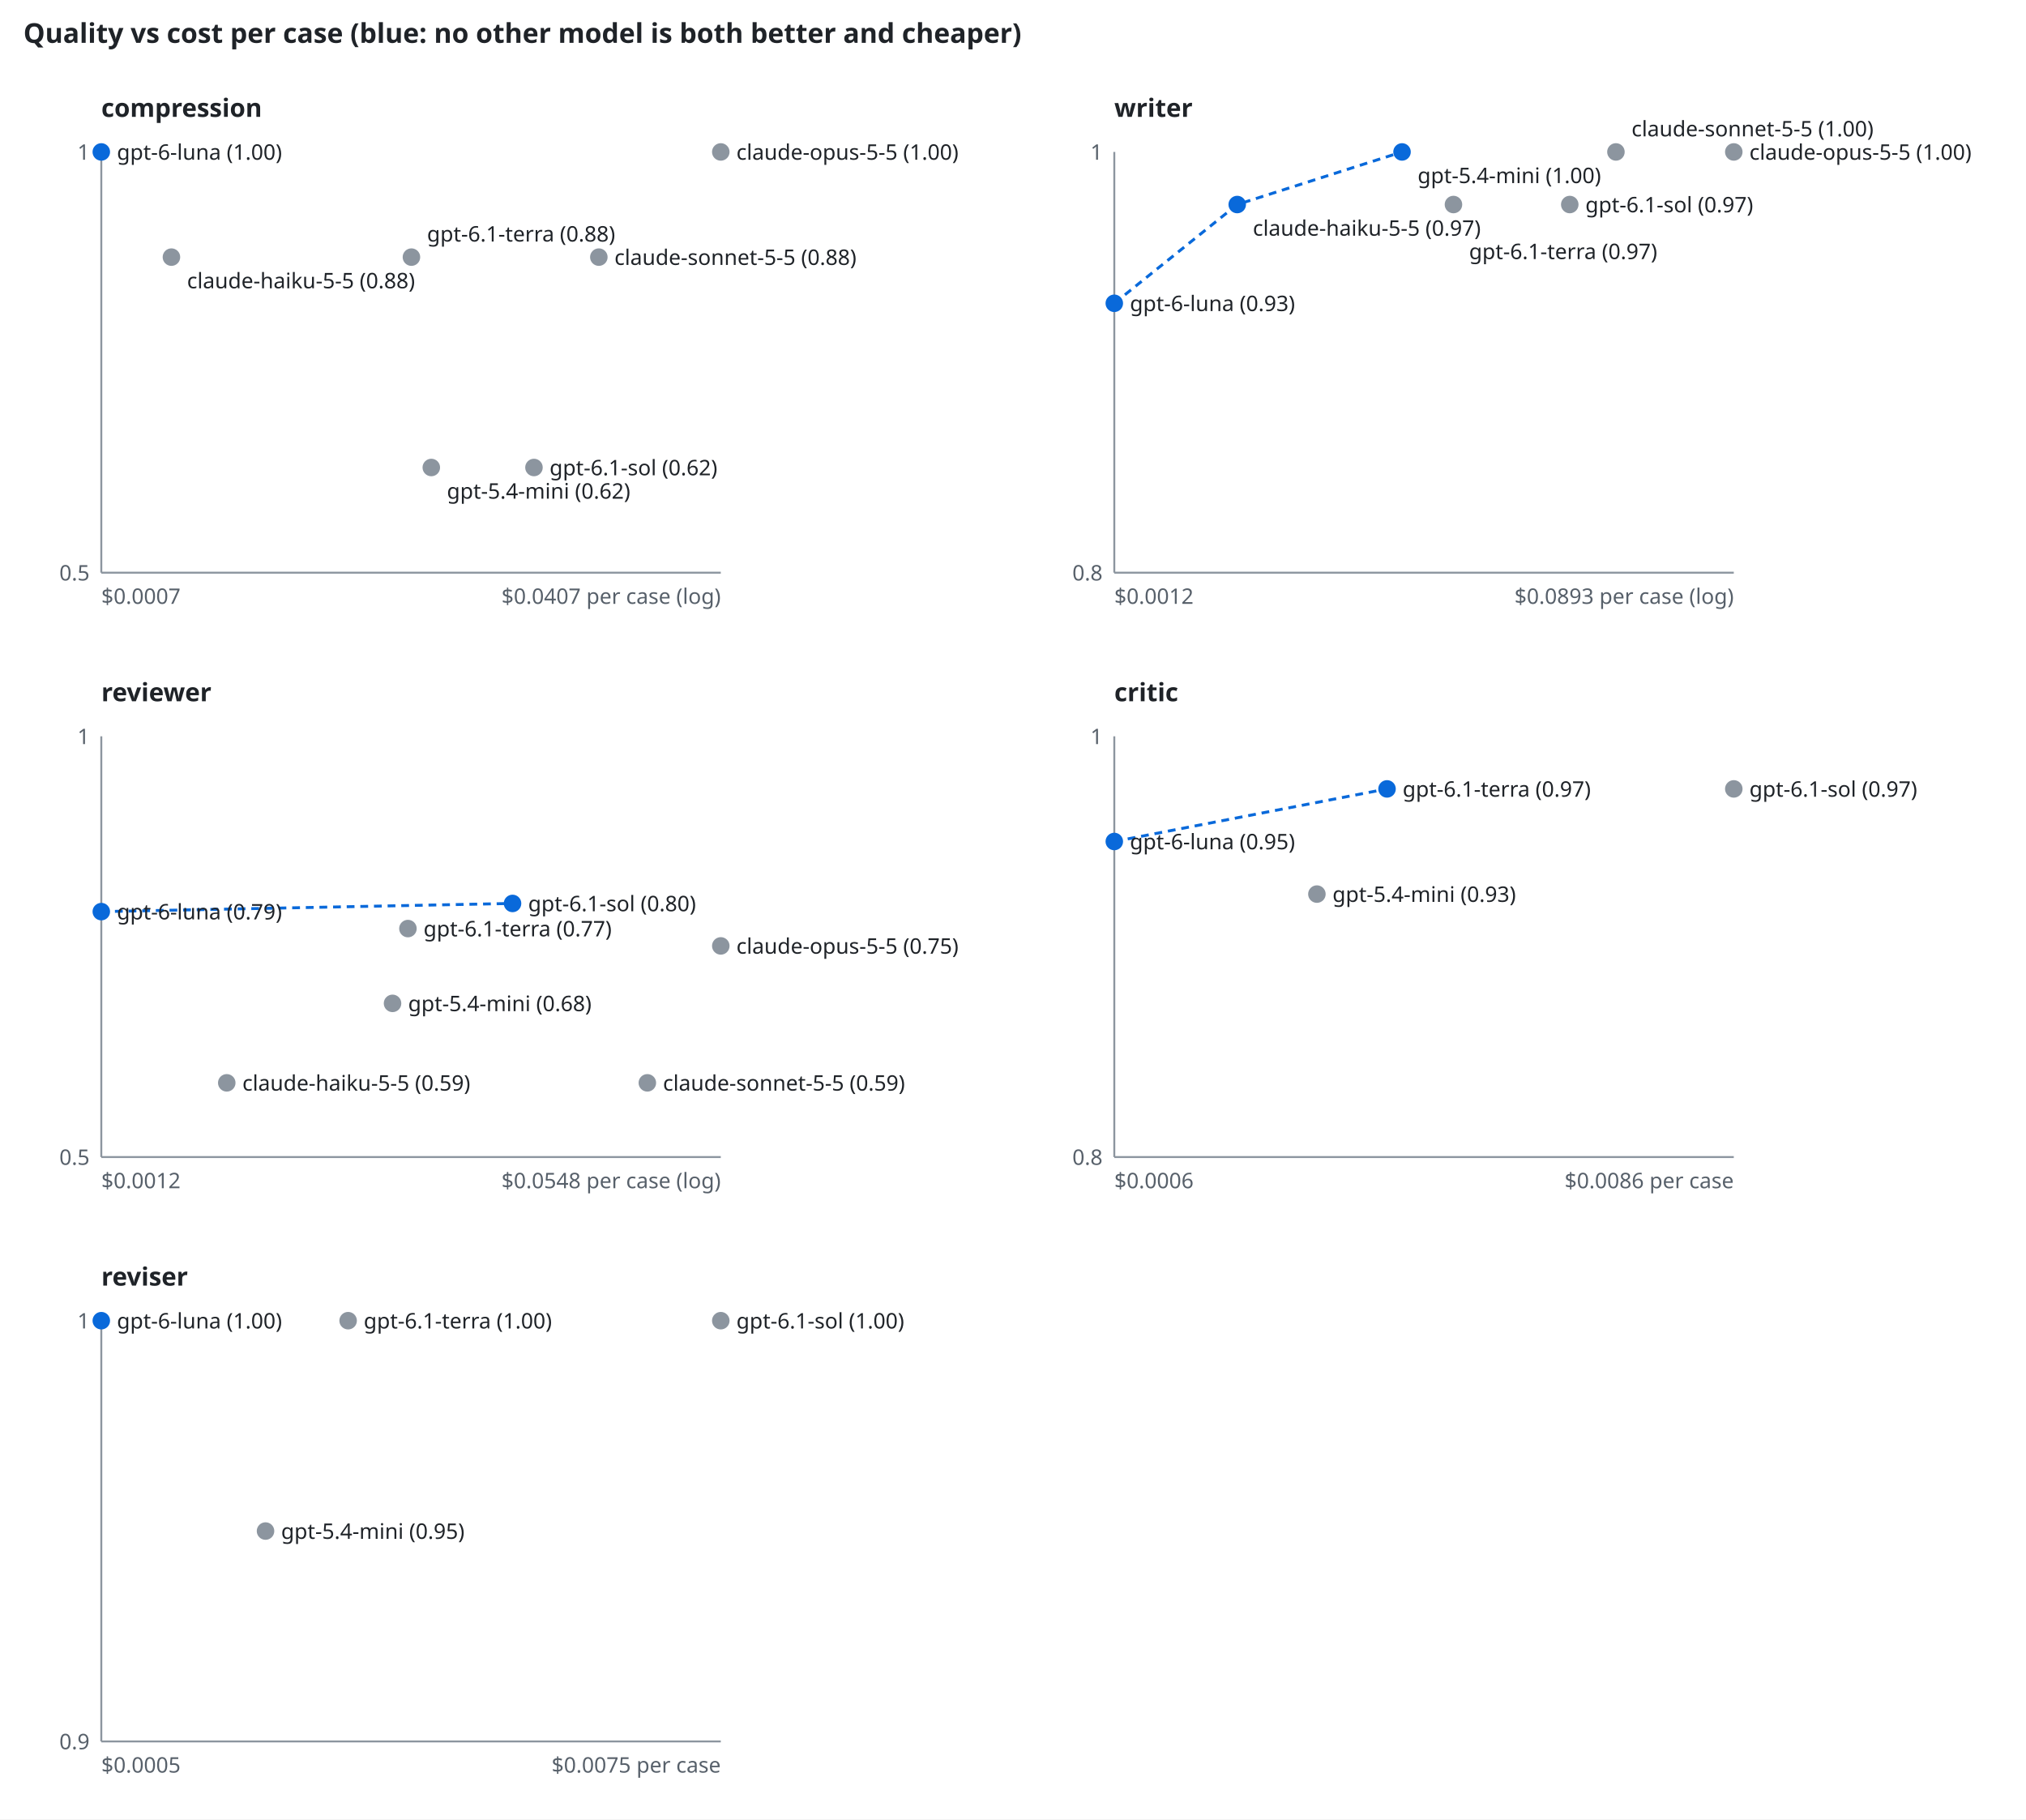
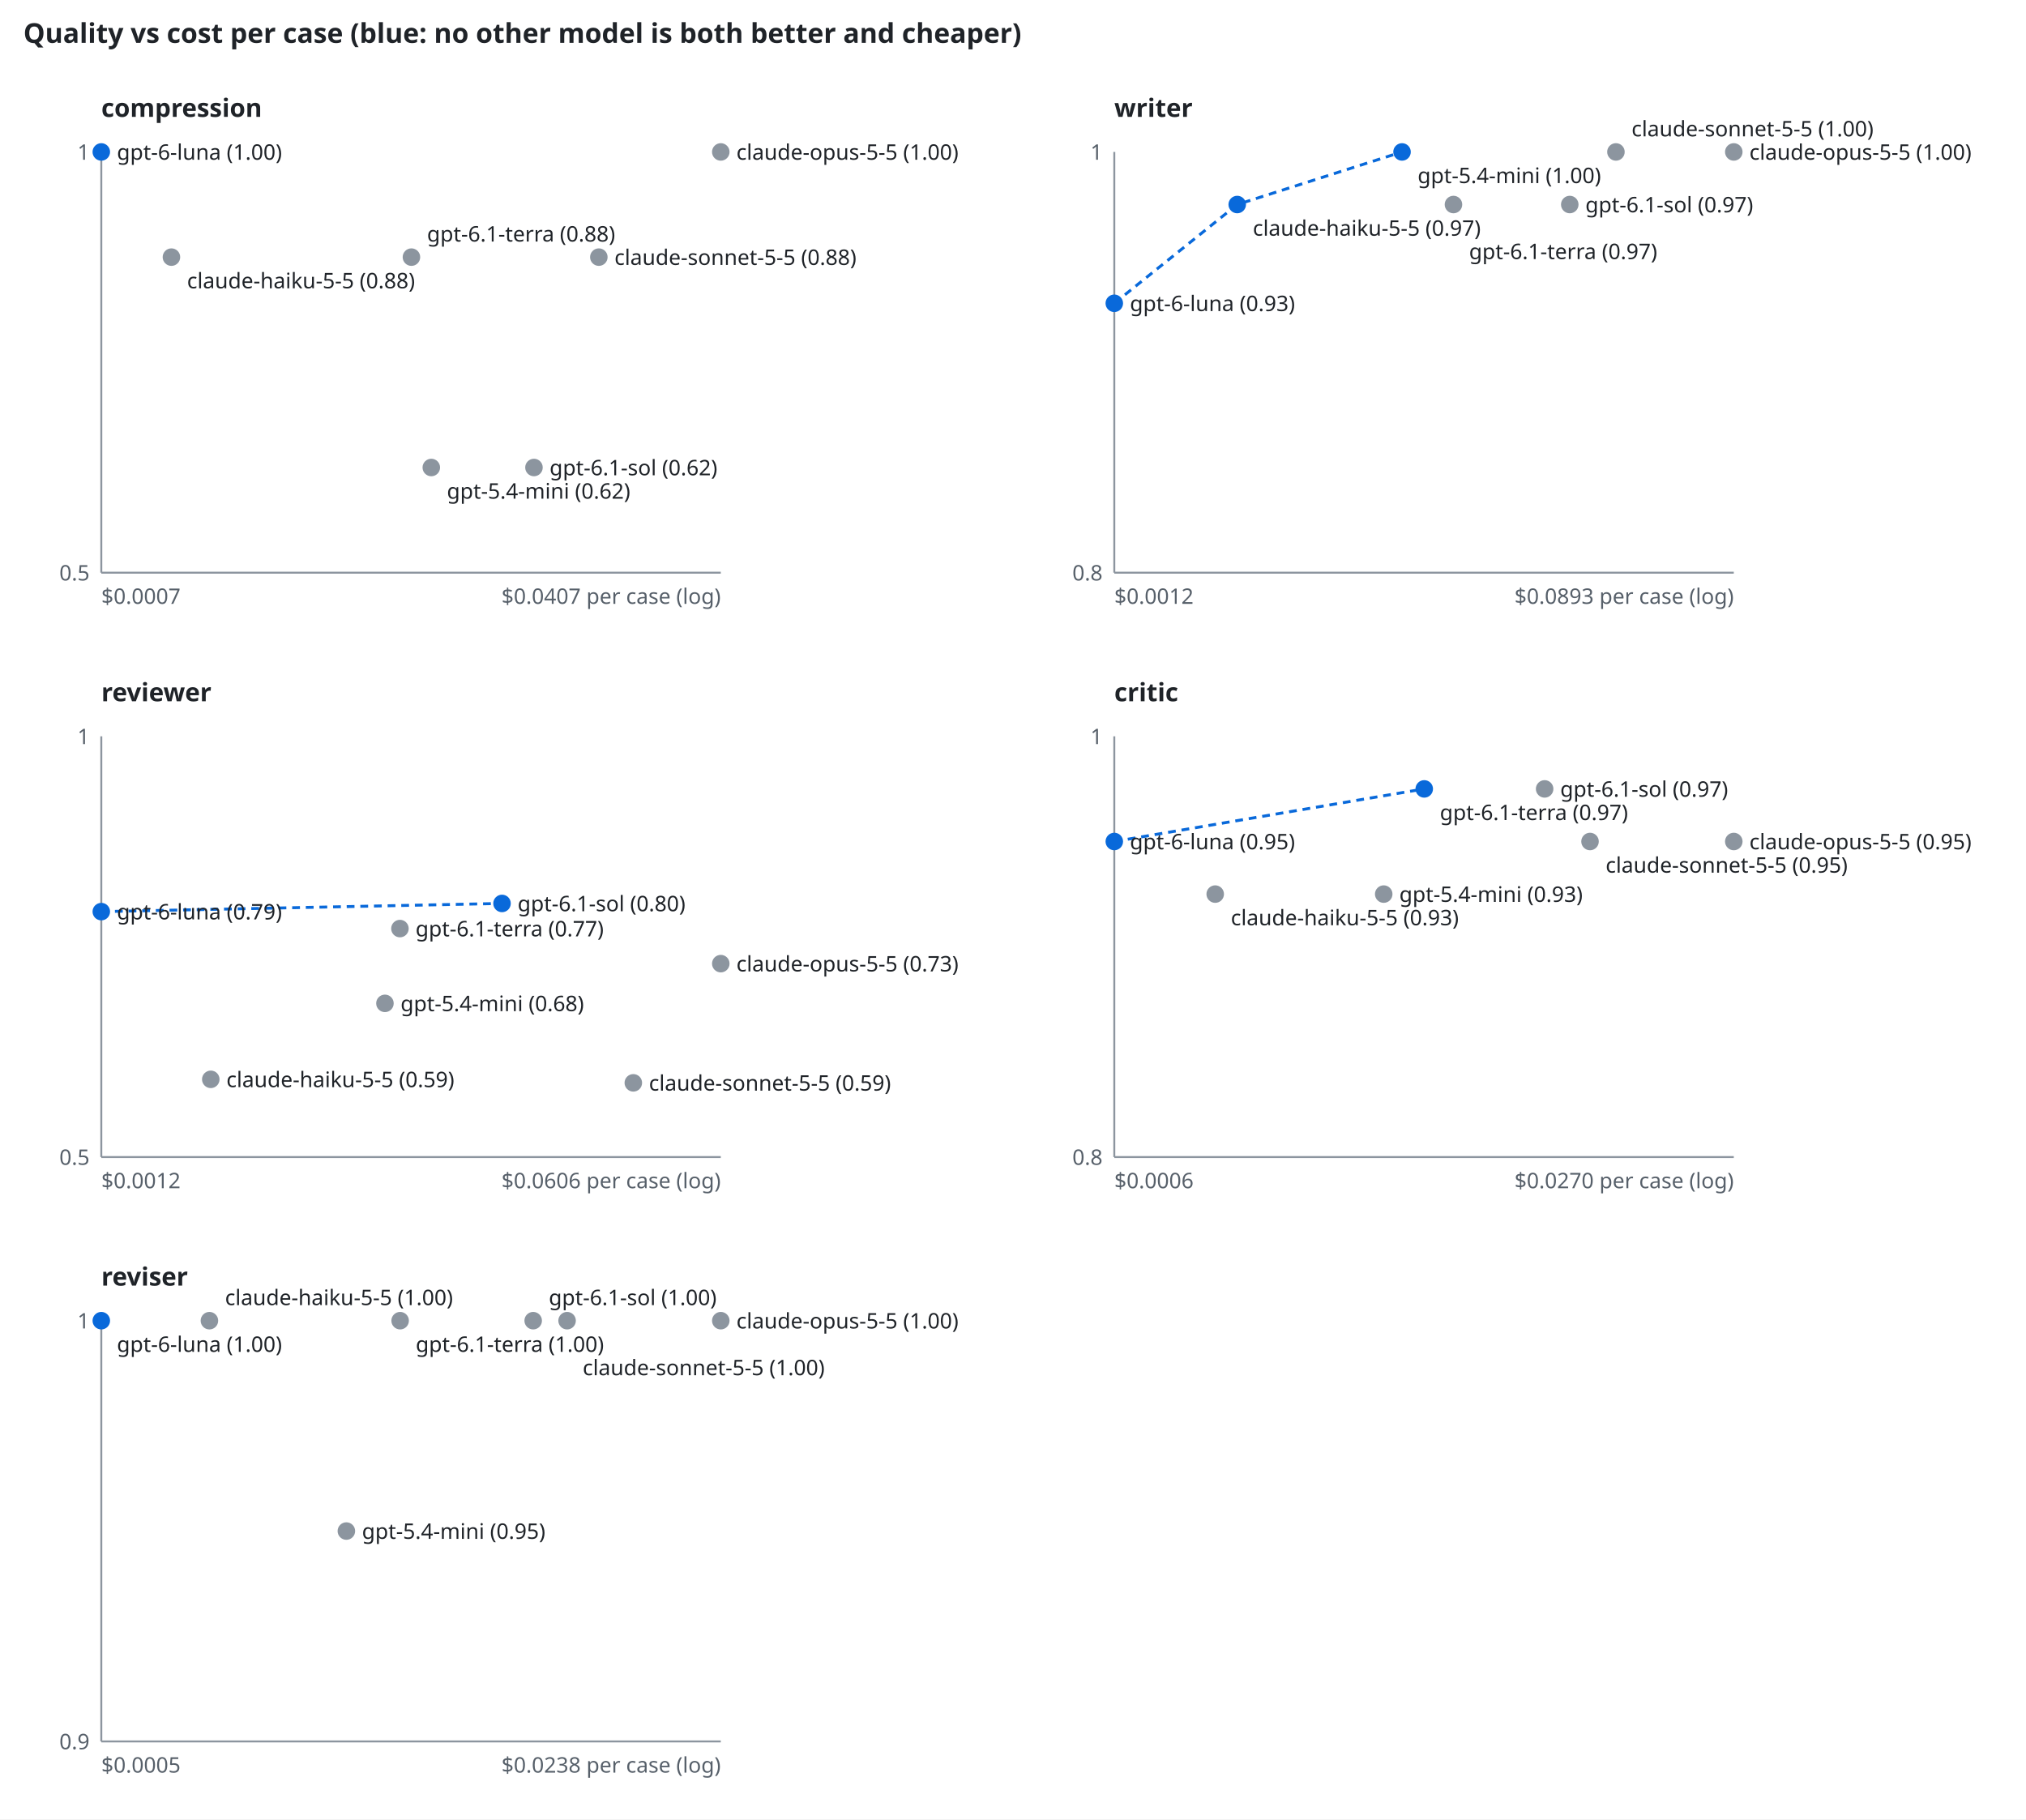
<svg xmlns="http://www.w3.org/2000/svg" width="1040" height="934" viewBox="0 0 1040 934" font-family="system-ui, sans-serif" font-size="11">
  <rect width="1040" height="934" fill="#ffffff" />
  <text x="12" y="22" font-size="14" font-weight="600" fill="#1f2328">Quality vs cost per case (blue: no other model is both better and cheaper)</text>
  <text x="52" y="60" font-size="13" font-weight="600" fill="#1f2328">compression</text>
  <line x1="52" y1="294" x2="370" y2="294" stroke="#8c959f" />
  <line x1="52" y1="294" x2="52" y2="78" stroke="#8c959f" />
  <text x="46" y="298" text-anchor="end" fill="#57606a">0.5</text>
  <text x="46" y="82.0" text-anchor="end" fill="#57606a">1</text>
  <text x="52" y="310" fill="#57606a">$0.0007</text>
  <text x="370" y="310" text-anchor="end" fill="#57606a">$0.0407 per case (log)</text>
  <circle cx="52.0" cy="78.0" r="4.5" fill="#0969da" />
  <text x="60.0" y="82.0" fill="#1f2328">gpt-6-luna (1.00)</text>
  <circle cx="370.0" cy="78.0" r="4.5" fill="#8c959f" />
  <text x="378.0" y="82.0" fill="#1f2328">claude-opus-5-5 (1.00)</text>
  <circle cx="88.0" cy="132.0" r="4.5" fill="#8c959f" />
  <text x="96.0" y="148.0" fill="#1f2328">claude-haiku-5-5 (0.88)</text>
  <circle cx="211.2" cy="132.0" r="4.5" fill="#8c959f" />
  <text x="219.2" y="124.0" fill="#1f2328">gpt-6.1-terra (0.88)</text>
  <circle cx="307.4" cy="132.0" r="4.5" fill="#8c959f" />
  <text x="315.4" y="136.0" fill="#1f2328">claude-sonnet-5-5 (0.88)</text>
  <circle cx="221.4" cy="240.0" r="4.5" fill="#8c959f" />
  <text x="229.4" y="256.0" fill="#1f2328">gpt-5.4-mini (0.62)</text>
  <circle cx="274.1" cy="240.0" r="4.5" fill="#8c959f" />
  <text x="282.1" y="244.0" fill="#1f2328">gpt-6.1-sol (0.62)</text>
  <text x="572" y="60" font-size="13" font-weight="600" fill="#1f2328">writer</text>
  <line x1="572" y1="294" x2="890" y2="294" stroke="#8c959f" />
  <line x1="572" y1="294" x2="572" y2="78" stroke="#8c959f" />
  <text x="566" y="298" text-anchor="end" fill="#57606a">0.8</text>
  <text x="566" y="82.0" text-anchor="end" fill="#57606a">1</text>
  <text x="572" y="310" fill="#57606a">$0.0012</text>
  <text x="890" y="310" text-anchor="end" fill="#57606a">$0.0893 per case (log)</text>
  <polyline points="572.0,155.7 635.1,105.0 719.7,78.0" fill="none" stroke="#0969da" stroke-width="1.5" stroke-dasharray="4 3" />
  <circle cx="719.7" cy="78.0" r="4.5" fill="#0969da" />
  <text x="727.7" y="94.0" fill="#1f2328">gpt-5.4-mini (1.00)</text>
  <circle cx="829.5" cy="78.0" r="4.5" fill="#8c959f" />
  <text x="837.5" y="70.0" fill="#1f2328">claude-sonnet-5-5 (1.00)</text>
  <circle cx="890.0" cy="78.0" r="4.5" fill="#8c959f" />
  <text x="898.0" y="82.0" fill="#1f2328">claude-opus-5-5 (1.00)</text>
  <circle cx="635.1" cy="105.0" r="4.5" fill="#0969da" />
  <text x="643.1" y="121.0" fill="#1f2328">claude-haiku-5-5 (0.97)</text>
  <circle cx="746.1" cy="105.0" r="4.5" fill="#8c959f" />
  <text x="754.1" y="133.0" fill="#1f2328">gpt-6.1-terra (0.97)</text>
  <circle cx="805.8" cy="105.0" r="4.5" fill="#8c959f" />
  <text x="813.8" y="109.0" fill="#1f2328">gpt-6.1-sol (0.97)</text>
  <circle cx="572.0" cy="155.7" r="4.5" fill="#0969da" />
  <text x="580.0" y="159.7" fill="#1f2328">gpt-6-luna (0.93)</text>
  <text x="52" y="360" font-size="13" font-weight="600" fill="#1f2328">reviewer</text>
  <line x1="52" y1="594" x2="370" y2="594" stroke="#8c959f" />
  <line x1="52" y1="594" x2="52" y2="378" stroke="#8c959f" />
  <text x="46" y="598" text-anchor="end" fill="#57606a">0.5</text>
  <text x="46" y="382.0" text-anchor="end" fill="#57606a">1</text>
  <text x="52" y="610" fill="#57606a">$0.0012</text>
-   <text x="370" y="610" text-anchor="end" fill="#57606a">$0.0548 per case (log)</text>
-   <polyline points="52.0,468.0 263.1,463.8" fill="none" stroke="#0969da" stroke-width="1.5" stroke-dasharray="4 3" />
-   <circle cx="263.1" cy="463.8" r="4.5" fill="#0969da" />
-   <text x="271.1" y="467.8" fill="#1f2328">gpt-6.1-sol (0.80)</text>
+   <text x="370" y="610" text-anchor="end" fill="#57606a">$0.0606 per case (log)</text>
+   <polyline points="52.0,468.0 257.7,463.8" fill="none" stroke="#0969da" stroke-width="1.5" stroke-dasharray="4 3" />
+   <circle cx="257.7" cy="463.8" r="4.5" fill="#0969da" />
+   <text x="265.7" y="467.8" fill="#1f2328">gpt-6.1-sol (0.80)</text>
  <circle cx="52.0" cy="468.0" r="4.5" fill="#0969da" />
  <text x="60.0" y="472.0" fill="#1f2328">gpt-6-luna (0.79)</text>
-   <circle cx="209.4" cy="476.7" r="4.5" fill="#8c959f" />
-   <text x="217.4" y="480.7" fill="#1f2328">gpt-6.1-terra (0.77)</text>
-   <circle cx="370.0" cy="485.6" r="4.5" fill="#8c959f" />
-   <text x="378.0" y="489.6" fill="#1f2328">claude-opus-5-5 (0.75)</text>
-   <circle cx="201.5" cy="515.1" r="4.5" fill="#8c959f" />
-   <text x="209.5" y="519.1" fill="#1f2328">gpt-5.4-mini (0.68)</text>
-   <circle cx="116.4" cy="555.9" r="4.5" fill="#8c959f" />
-   <text x="124.4" y="559.9" fill="#1f2328">claude-haiku-5-5 (0.59)</text>
-   <circle cx="332.3" cy="555.9" r="4.5" fill="#8c959f" />
-   <text x="340.3" y="559.9" fill="#1f2328">claude-sonnet-5-5 (0.59)</text>
+   <circle cx="205.3" cy="476.7" r="4.5" fill="#8c959f" />
+   <text x="213.3" y="480.7" fill="#1f2328">gpt-6.1-terra (0.77)</text>
+   <circle cx="370.0" cy="494.7" r="4.5" fill="#8c959f" />
+   <text x="378.0" y="498.7" fill="#1f2328">claude-opus-5-5 (0.73)</text>
+   <circle cx="197.6" cy="515.1" r="4.5" fill="#8c959f" />
+   <text x="205.6" y="519.1" fill="#1f2328">gpt-5.4-mini (0.68)</text>
+   <circle cx="108.2" cy="554.1" r="4.5" fill="#8c959f" />
+   <text x="116.2" y="558.1" fill="#1f2328">claude-haiku-5-5 (0.59)</text>
+   <circle cx="325.1" cy="555.9" r="4.5" fill="#8c959f" />
+   <text x="333.1" y="559.9" fill="#1f2328">claude-sonnet-5-5 (0.59)</text>
  <text x="572" y="360" font-size="13" font-weight="600" fill="#1f2328">critic</text>
  <line x1="572" y1="594" x2="890" y2="594" stroke="#8c959f" />
  <line x1="572" y1="594" x2="572" y2="378" stroke="#8c959f" />
  <text x="566" y="598" text-anchor="end" fill="#57606a">0.8</text>
  <text x="566" y="382.0" text-anchor="end" fill="#57606a">1</text>
  <text x="572" y="610" fill="#57606a">$0.0006</text>
-   <text x="890" y="610" text-anchor="end" fill="#57606a">$0.0086 per case</text>
-   <polyline points="572.0,432.0 712.0,405.0" fill="none" stroke="#0969da" stroke-width="1.5" stroke-dasharray="4 3" />
-   <circle cx="712.0" cy="405.0" r="4.5" fill="#0969da" />
-   <text x="720.0" y="409.0" fill="#1f2328">gpt-6.1-terra (0.97)</text>
-   <circle cx="890.0" cy="405.0" r="4.5" fill="#8c959f" />
-   <text x="898.0" y="409.0" fill="#1f2328">gpt-6.1-sol (0.97)</text>
+   <text x="890" y="610" text-anchor="end" fill="#57606a">$0.0270 per case (log)</text>
+   <polyline points="572.0,432.0 731.1,405.0" fill="none" stroke="#0969da" stroke-width="1.5" stroke-dasharray="4 3" />
+   <circle cx="731.1" cy="405.0" r="4.5" fill="#0969da" />
+   <text x="739.1" y="421.0" fill="#1f2328">gpt-6.1-terra (0.97)</text>
+   <circle cx="792.9" cy="405.0" r="4.5" fill="#8c959f" />
+   <text x="800.9" y="409.0" fill="#1f2328">gpt-6.1-sol (0.97)</text>
  <circle cx="572.0" cy="432.0" r="4.5" fill="#0969da" />
  <text x="580.0" y="436.0" fill="#1f2328">gpt-6-luna (0.95)</text>
-   <circle cx="676.0" cy="459.0" r="4.5" fill="#8c959f" />
-   <text x="684.0" y="463.0" fill="#1f2328">gpt-5.4-mini (0.93)</text>
+   <circle cx="816.2" cy="432.0" r="4.5" fill="#8c959f" />
+   <text x="824.2" y="448.0" fill="#1f2328">claude-sonnet-5-5 (0.95)</text>
+   <circle cx="890.0" cy="432.0" r="4.5" fill="#8c959f" />
+   <text x="898.0" y="436.0" fill="#1f2328">claude-opus-5-5 (0.95)</text>
+   <circle cx="623.8" cy="459.0" r="4.5" fill="#8c959f" />
+   <text x="631.8" y="475.0" fill="#1f2328">claude-haiku-5-5 (0.93)</text>
+   <circle cx="710.3" cy="459.0" r="4.5" fill="#8c959f" />
+   <text x="718.3" y="463.0" fill="#1f2328">gpt-5.4-mini (0.93)</text>
  <text x="52" y="660" font-size="13" font-weight="600" fill="#1f2328">reviser</text>
  <line x1="52" y1="894" x2="370" y2="894" stroke="#8c959f" />
  <line x1="52" y1="894" x2="52" y2="678" stroke="#8c959f" />
  <text x="46" y="898" text-anchor="end" fill="#57606a">0.9</text>
  <text x="46" y="682.0" text-anchor="end" fill="#57606a">1</text>
  <text x="52" y="910" fill="#57606a">$0.0005</text>
-   <text x="370" y="910" text-anchor="end" fill="#57606a">$0.0075 per case</text>
+   <text x="370" y="910" text-anchor="end" fill="#57606a">$0.0238 per case (log)</text>
  <circle cx="52.0" cy="678.0" r="4.5" fill="#0969da" />
-   <text x="60.0" y="682.0" fill="#1f2328">gpt-6-luna (1.00)</text>
-   <circle cx="178.7" cy="678.0" r="4.5" fill="#8c959f" />
-   <text x="186.7" y="682.0" fill="#1f2328">gpt-6.1-terra (1.00)</text>
+   <text x="60.0" y="694.0" fill="#1f2328">gpt-6-luna (1.00)</text>
+   <circle cx="107.5" cy="678.0" r="4.5" fill="#8c959f" />
+   <text x="115.5" y="670.0" fill="#1f2328">claude-haiku-5-5 (1.00)</text>
+   <circle cx="205.4" cy="678.0" r="4.5" fill="#8c959f" />
+   <text x="213.4" y="694.0" fill="#1f2328">gpt-6.1-terra (1.00)</text>
+   <circle cx="273.7" cy="678.0" r="4.5" fill="#8c959f" />
+   <text x="281.7" y="670.0" fill="#1f2328">gpt-6.1-sol (1.00)</text>
+   <circle cx="291.1" cy="678.0" r="4.5" fill="#8c959f" />
+   <text x="299.1" y="706.0" fill="#1f2328">claude-sonnet-5-5 (1.00)</text>
  <circle cx="370.0" cy="678.0" r="4.5" fill="#8c959f" />
-   <text x="378.0" y="682.0" fill="#1f2328">gpt-6.1-sol (1.00)</text>
-   <circle cx="136.3" cy="786.0" r="4.5" fill="#8c959f" />
-   <text x="144.3" y="790.0" fill="#1f2328">gpt-5.4-mini (0.95)</text>
+   <text x="378.0" y="682.0" fill="#1f2328">claude-opus-5-5 (1.00)</text>
+   <circle cx="177.8" cy="786.0" r="4.5" fill="#8c959f" />
+   <text x="185.8" y="790.0" fill="#1f2328">gpt-5.4-mini (0.95)</text>
</svg>
